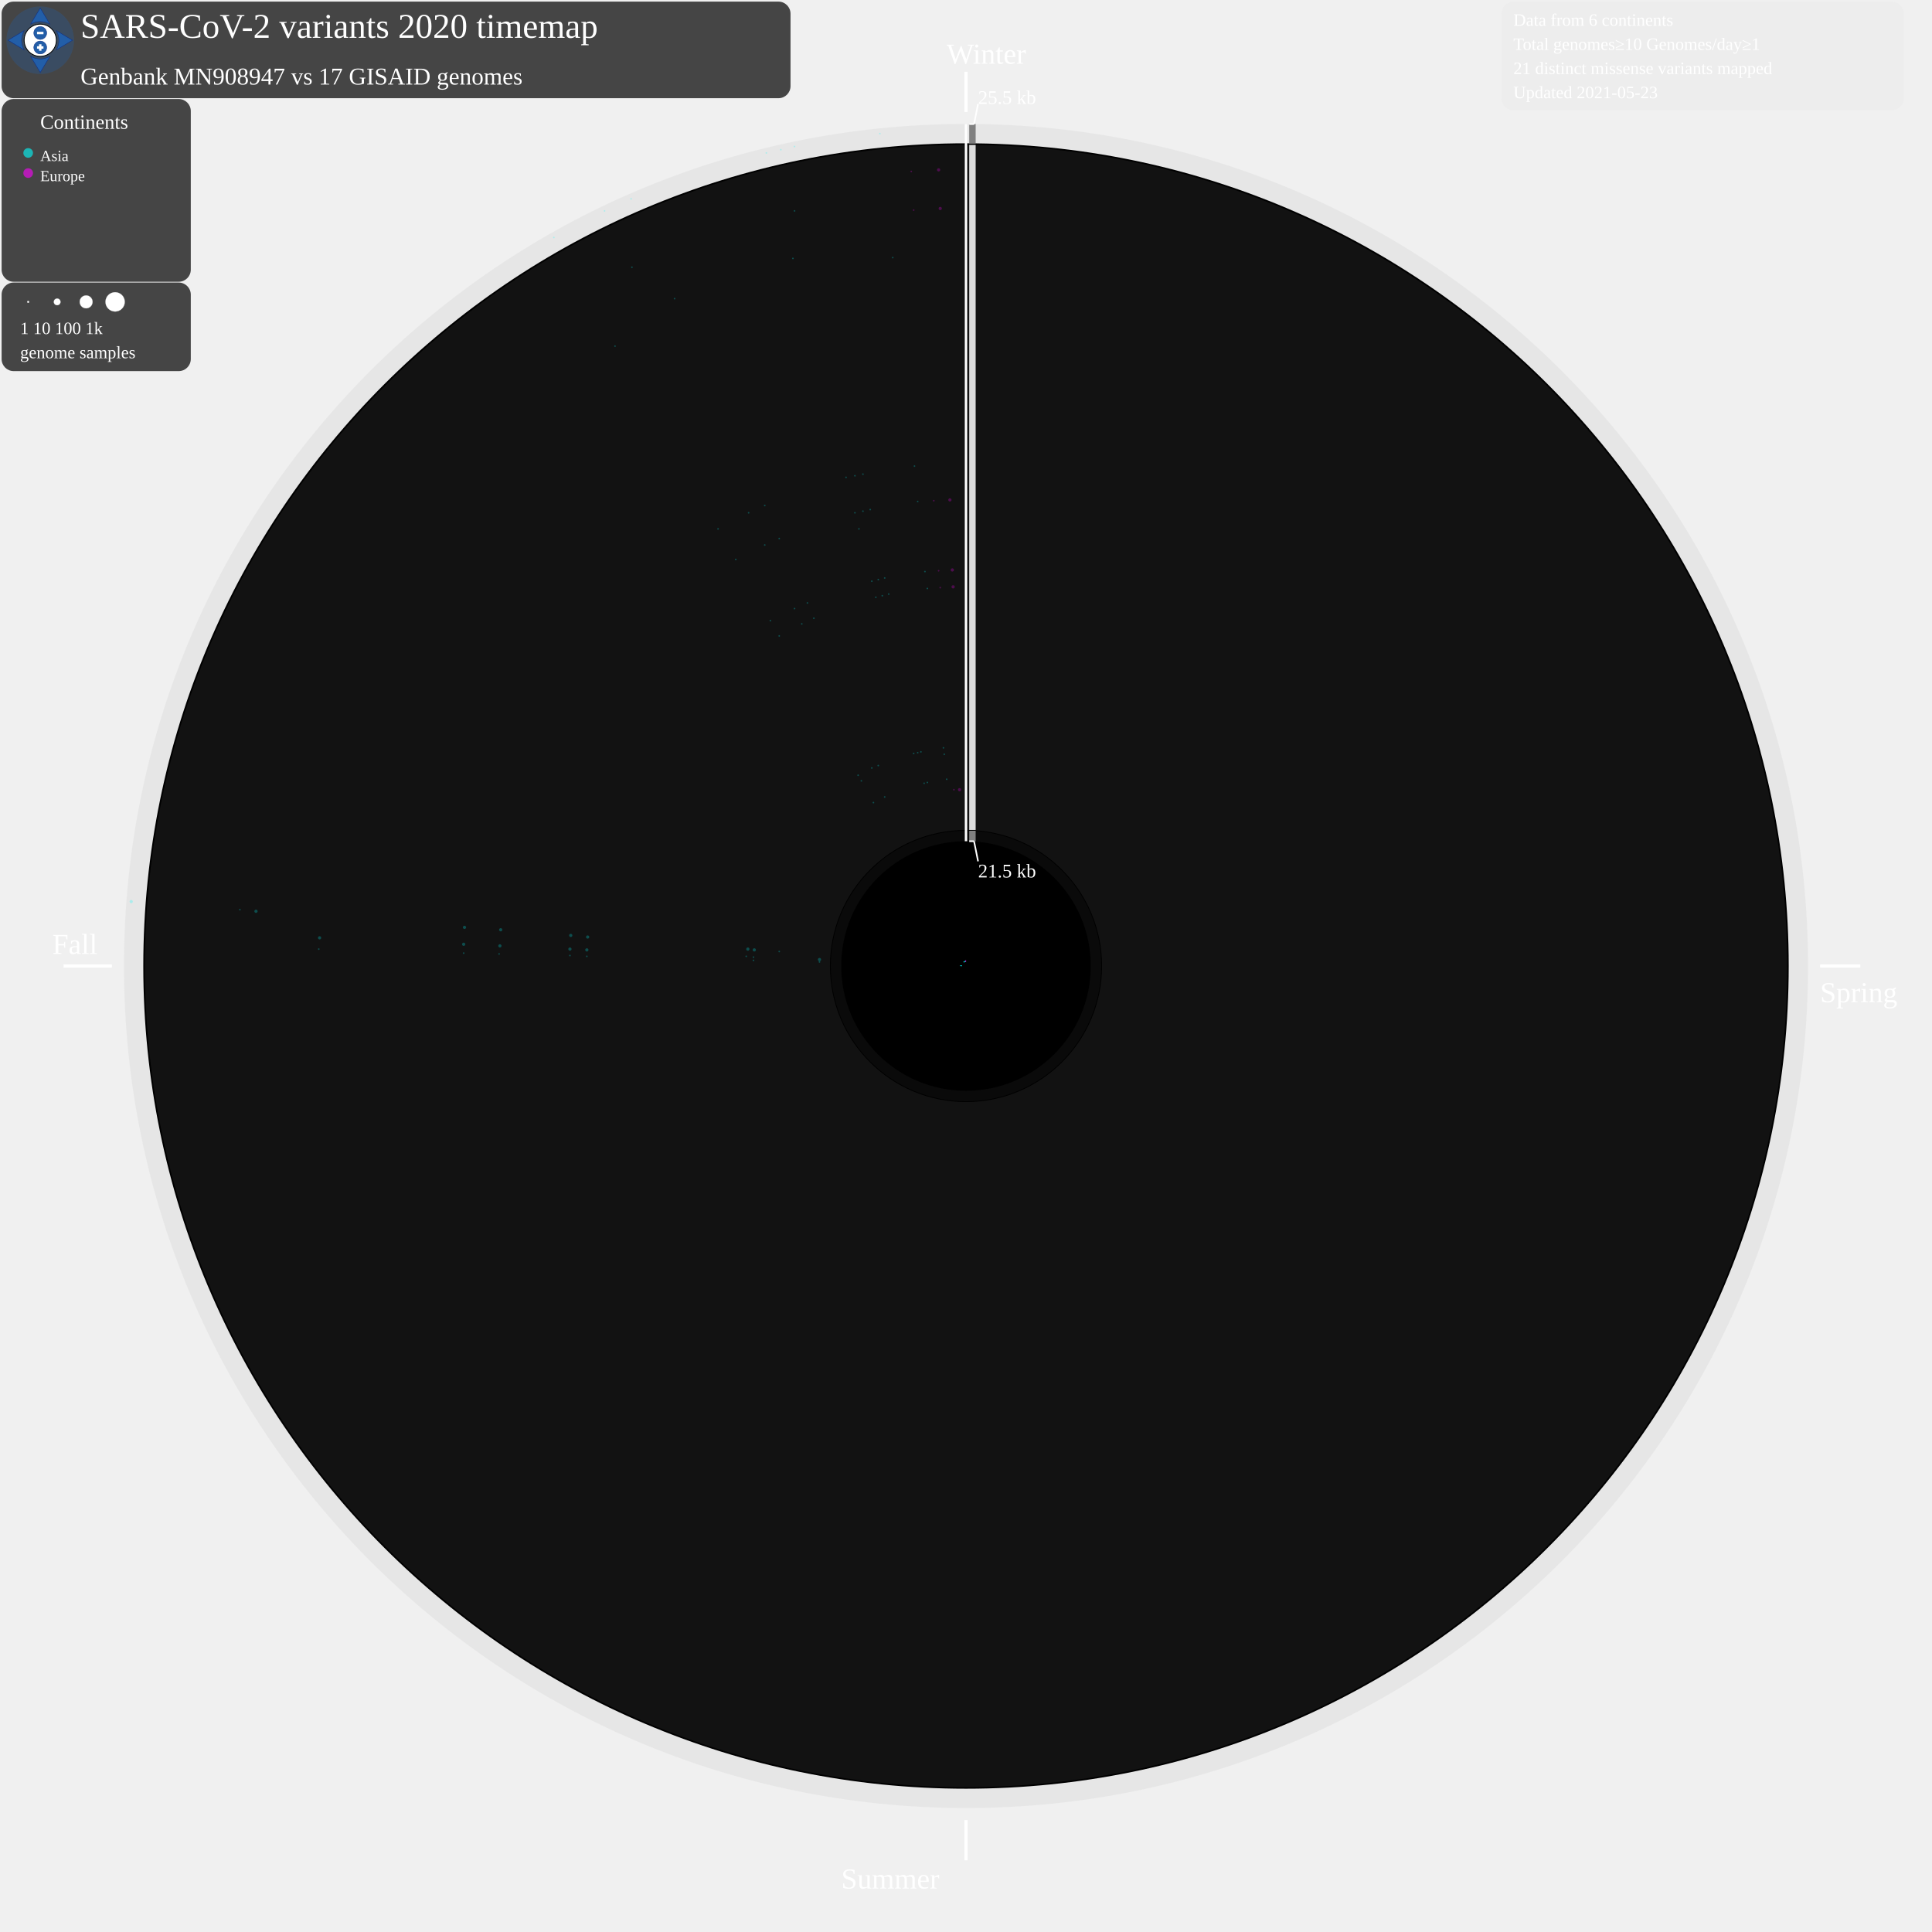
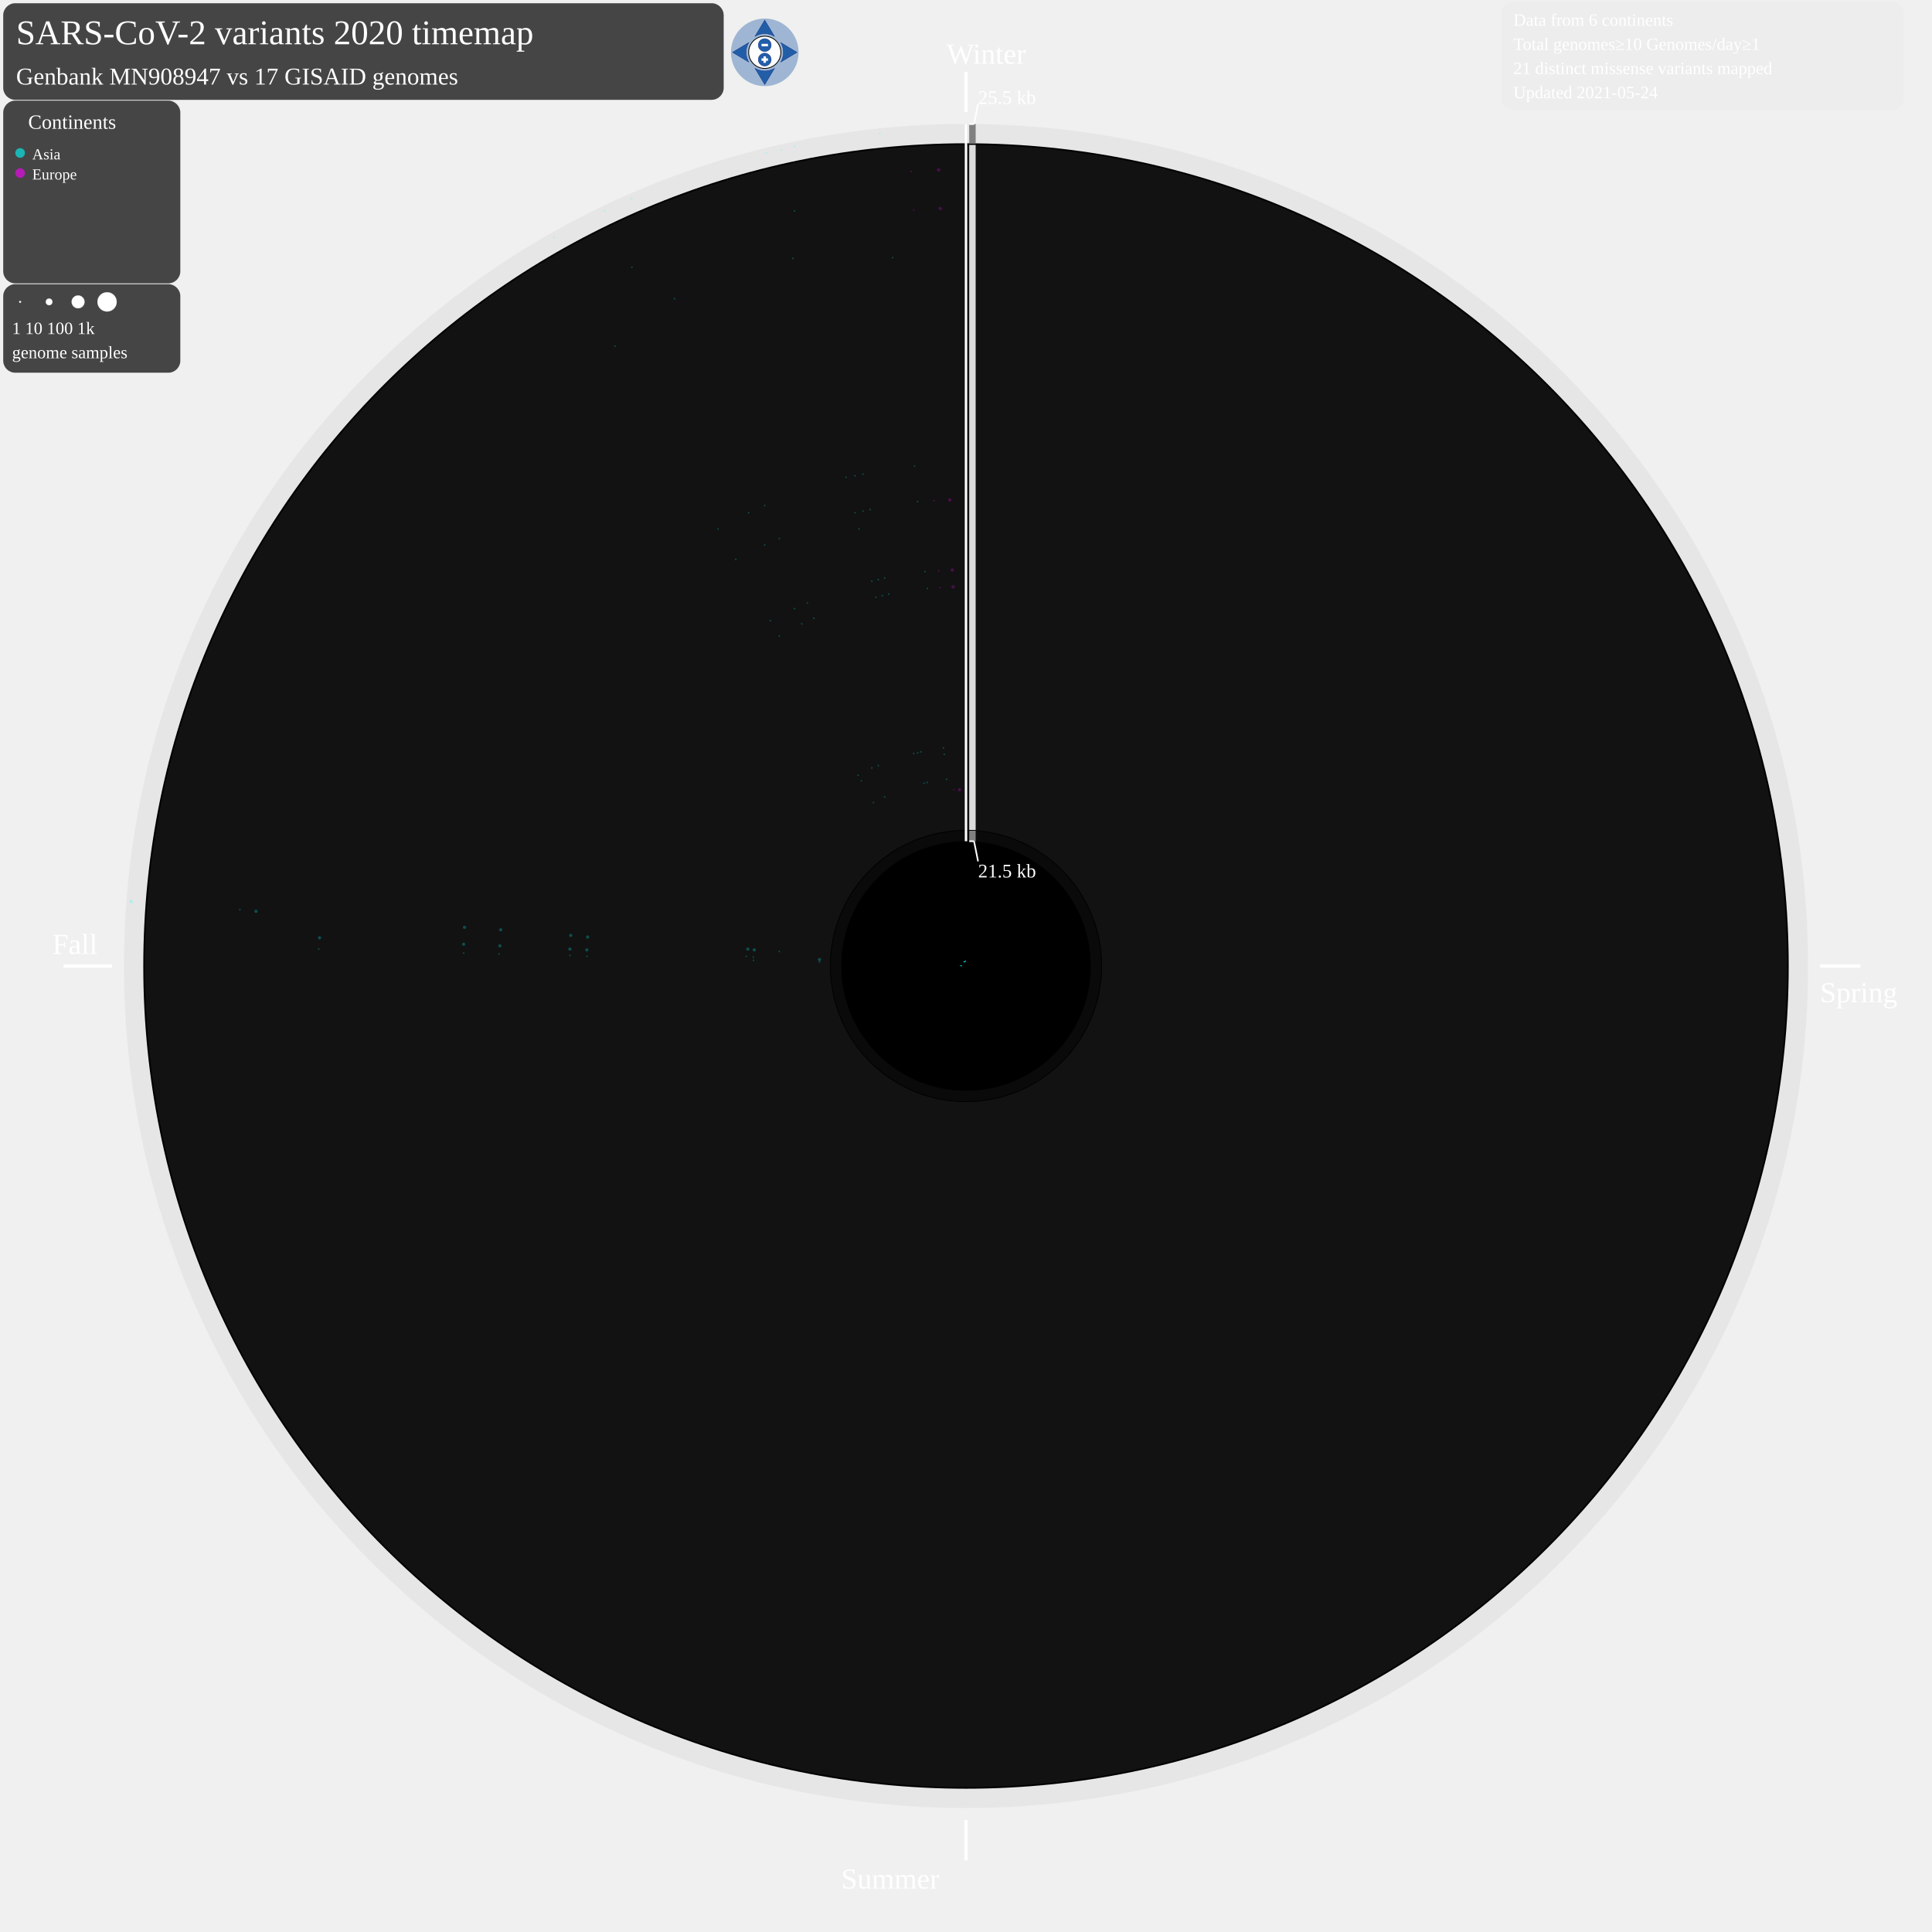
<svg xmlns="http://www.w3.org/2000/svg" width="2400" height="2400" style="background-color:black" viewBox="0 0 2400 2400" id="map-svg">
  <defs>
    <style type="text/css">
	.sb {
	stroke-width:0.8;
	stroke-opacity:50%;
	}
	.compass {
	fill: #fff;
	stroke: #000;
	stroke-width: 1;
	}
	.button {
	fill: #225EA8;
	stroke: #0C2C84;
	stroke-width: 0.5;
	stroke-miterlimit:6;
	stroke-linecap: round;
	}
	.button:hover {
	stroke-width: 1;
	}
	.plus-minus {
	fill: #fff;
	pointer-events: none;
	}
	.cv {
	stroke: none;
	fill-opacity:0.25;
	}
	a:link, a:visited {
	cursor: pointer;
	}
	a:hover, a:active {
	outline: dotted 2px yellow;
	}
	g:hover, g:active {
	outline: dotted 2px yellow;
	}
	.static {
	cursor: not-allowed;
	}
	.draggable, .draggable-group {
	cursor: pointer;
	}
	svg text {
	cursor: default;
	-webkit-user-select: none;
	-moz-user-select: none;
	-ms-user-select: none;
	user-select: none;
	}
	</style>
  </defs>
-   <text font-size="3.6em" x="100" y="47" fill="white">SARS-CoV-2 variants 2020 timemap</text>
+   <text font-size="3.6em" x="20" y="55" fill="white">SARS-CoV-2 variants 2020 timemap</text>
  <g id="matrix-group" transform="matrix(1 0 0 1 0 0)" class="draggable-group">
    <circle cx="1200" cy="1200" r="1046" style="fill:grey;stroke:black;stroke-width:0;fill-opacity:0.085;" />
    <circle cx="1200" cy="1200" r="1022" style="fill:black;stroke:black;stroke-width:0;fill-opacity:1;" />
    <circle cx="1200" cy="1200" r="1020" style="fill:gainsboro;stroke:black;stroke-width:0;fill-opacity:0.085;" />
    <circle cx="1200" cy="1200" r="169" style="fill:black;stroke:black;stroke-width:0;fill-opacity:1;" />
    <circle cx="1200" cy="1200" r="168" style="fill:grey;stroke:black;stroke-width:0;fill-opacity:0.085;" />
    <circle cx="1200" cy="1200" r="155" style="fill:black;stroke:black;stroke-width:0;fill-opacity:1;" />
    <line x1="1200" y1="89.131" x2="1200" y2="139.131" style="stroke:white;stroke-width:4" />
    <text font-size="3.0em" x="1176" y="79.131" fill="white">Winter</text>
    <line x1="2261" y1="1200" x2="2311" y2="1200" style="stroke:white;stroke-width:4" />
    <text font-size="3.0em" x="2261" y="1245" fill="white">Spring</text>
    <line x1="1200" y1="2261" x2="1200" y2="2311" style="stroke:white;stroke-width:4" />
    <text font-size="3.0em" x="1045" y="2346" fill="white">Summer</text>
    <line x1="139" y1="1200" x2="79" y2="1200" style="stroke:white;stroke-width:4" />
    <text font-size="3.0em" x="65" y="1185" fill="white">Fall</text>
    <g>
      <line x1="1208" y1="1045" x2="1208" y2="1032" style="stroke:grey;stroke-width:8" />
    </g>
    <g>
      <line x1="1208" y1="1031" x2="1208" y2="180" style="stroke:gainsboro;stroke-width:8" />
    </g>
    <g>
      <line x1="1208" y1="178" x2="1208" y2="154" style="stroke:grey;stroke-width:8" />
    </g>
    <line x1="1200" y1="154.131" x2="1200" y2="1045" style="stroke:white;stroke-width:3" />
    <line x1="1204" y1="154.131" x2="1210" y2="154.131" style="stroke:white;stroke-width:2" />
    <line x1="1210" y1="154.131" x2="1215" y2="129.131" style="stroke:white;stroke-width:2" />
    <line x1="1204" y1="1045" x2="1210" y2="1045" style="stroke:white;stroke-width:2" />
    <line x1="1210" y1="1045" x2="1215" y2="1070" style="stroke:white;stroke-width:2" />
    <text font-size="2.0em" x="1215" y="129.131" fill="white">25.5 kb</text>
    <text font-size="2.0em" x="1215" y="1090" fill="white">21.5 kb</text>
    <g>
      <line x1="1195.0" y1="1199.9" x2="1193.6" y2="1199.8" style="stroke:cyan;" class="sb" />
    </g>
    <g>
      <circle cx="1018" cy="1195" r="1" style="fill:cyan;" class="cv" />
    </g>
    <g>
      <circle cx="936" cy="1193" r="1" style="fill:cyan;" class="cv" />
    </g>
    <g>
      <circle cx="729" cy="1188" r="1" style="fill:cyan;" class="cv" />
    </g>
    <g>
      <circle cx="708" cy="1187" r="1" style="fill:cyan;" class="cv" />
    </g>
    <g>
      <circle cx="620" cy="1185" r="1" style="fill:cyan;" class="cv" />
    </g>
    <g>
      <circle cx="576" cy="1184" r="1" style="fill:cyan;" class="cv" />
    </g>
    <g>
      <circle cx="396" cy="1179" r="1" style="fill:cyan;" class="cv" />
    </g>
    <g>
      <line x1="1195.0" y1="1199.8" x2="1192.3" y2="1199.7" style="stroke:cyan;" class="sb" />
    </g>
    <g>
      <circle cx="1018" cy="1192" r="2" style="fill:cyan;" class="cv" />
    </g>
    <g>
      <circle cx="936" cy="1189" r="1" style="fill:cyan;" class="cv" />
    </g>
    <g>
      <circle cx="927" cy="1188" r="1" style="fill:cyan;" class="cv" />
    </g>
    <g>
      <circle cx="729" cy="1180" r="2" style="fill:cyan;" class="cv" />
    </g>
    <g>
      <circle cx="708" cy="1179" r="2" style="fill:cyan;" class="cv" />
    </g>
    <g>
      <circle cx="621" cy="1175" r="2" style="fill:cyan;" class="cv" />
    </g>
    <g>
      <circle cx="576" cy="1173" r="2" style="fill:cyan;" class="cv" />
    </g>
    <g>
      <circle cx="397" cy="1165" r="2" style="fill:cyan;" class="cv" />
    </g>
    <g>
      <line x1="1195.0" y1="1199.6" x2="1192.9" y2="1199.4" style="stroke:cyan;" class="sb" />
    </g>
    <g>
      <circle cx="968" cy="1182" r="1" style="fill:cyan;" class="cv" />
    </g>
    <g>
      <circle cx="937" cy="1180" r="2" style="fill:cyan;" class="cv" />
    </g>
    <g>
      <circle cx="929" cy="1179" r="2" style="fill:cyan;" class="cv" />
    </g>
    <g>
      <circle cx="730" cy="1164" r="2" style="fill:cyan;" class="cv" />
    </g>
    <g>
      <circle cx="709" cy="1162" r="2" style="fill:cyan;" class="cv" />
    </g>
    <g>
      <circle cx="622" cy="1155" r="2" style="fill:cyan;" class="cv" />
    </g>
    <g>
      <circle cx="577" cy="1152" r="2" style="fill:cyan;" class="cv" />
    </g>
    <g>
      <circle cx="318" cy="1132" r="2" style="fill:cyan;" class="cv" />
    </g>
    <g>
      <circle cx="298" cy="1130" r="1" style="fill:cyan;" class="cv" />
    </g>
    <g>
      <circle cx="163" cy="1120" r="2" style="fill:cyan;" class="cv" />
    </g>
    <g>
      <line x1="1197.5" y1="1195.6" x2="1196.9" y2="1194.5" style="stroke:cyan;" class="sb" />
    </g>
    <g>
      <circle cx="1085" cy="997" r="1" style="fill:cyan;" class="cv" />
    </g>
    <g>
      <circle cx="1070" cy="970" r="1" style="fill:cyan;" class="cv" />
    </g>
    <g>
      <circle cx="1066" cy="963" r="1" style="fill:cyan;" class="cv" />
    </g>
    <g>
      <circle cx="968" cy="790" r="1" style="fill:cyan;" class="cv" />
    </g>
    <g>
      <circle cx="957" cy="771" r="1" style="fill:cyan;" class="cv" />
    </g>
    <g>
      <circle cx="914" cy="695" r="1" style="fill:cyan;" class="cv" />
    </g>
    <g>
      <circle cx="892" cy="657" r="1" style="fill:cyan;" class="cv" />
    </g>
    <g>
      <circle cx="764" cy="430" r="1" style="fill:cyan;" class="cv" />
    </g>
    <g>
      <circle cx="688" cy="295" r="1" style="fill:cyan;" class="cv" />
    </g>
    <g>
      <line x1="1197.8" y1="1195.5" x2="1197.3" y2="1194.3" style="stroke:cyan;" class="sb" />
    </g>
    <g>
      <circle cx="1099" cy="990" r="1" style="fill:cyan;" class="cv" />
    </g>
    <g>
      <circle cx="1083" cy="954" r="1" style="fill:cyan;" class="cv" />
    </g>
    <g>
      <circle cx="996" cy="775" r="1" style="fill:cyan;" class="cv" />
    </g>
    <g>
      <circle cx="987" cy="756" r="1" style="fill:cyan;" class="cv" />
    </g>
    <g>
      <circle cx="950" cy="677" r="1" style="fill:cyan;" class="cv" />
    </g>
    <g>
      <circle cx="930" cy="637" r="1" style="fill:cyan;" class="cv" />
    </g>
    <g>
      <circle cx="785" cy="332" r="1" style="fill:cyan;" class="cv" />
    </g>
    <g>
      <circle cx="751" cy="262" r="1" style="fill:cyan;" class="cv" />
    </g>
    <g>
      <line x1="1198.0" y1="1195.4" x2="1197.5" y2="1194.2" style="stroke:cyan;" class="sb" />
    </g>
    <g>
      <circle cx="1091" cy="951" r="1" style="fill:cyan;" class="cv" />
    </g>
    <g>
      <circle cx="1011" cy="768" r="1" style="fill:cyan;" class="cv" />
    </g>
    <g>
      <circle cx="1003" cy="749" r="1" style="fill:cyan;" class="cv" />
    </g>
    <g>
      <circle cx="968" cy="669" r="1" style="fill:cyan;" class="cv" />
    </g>
    <g>
      <circle cx="950" cy="628" r="1" style="fill:cyan;" class="cv" />
    </g>
    <g>
      <circle cx="838" cy="371" r="1" style="fill:cyan;" class="cv" />
    </g>
    <g>
      <circle cx="784" cy="247" r="1" style="fill:cyan;" class="cv" />
    </g>
    <g>
      <line x1="1198.8" y1="1195.1" x2="1198.5" y2="1193.8" style="stroke:cyan;" class="sb" />
    </g>
    <g>
      <circle cx="1135" cy="936" r="1" style="fill:cyan;" class="cv" />
    </g>
    <g>
      <circle cx="1088" cy="742" r="1" style="fill:cyan;" class="cv" />
    </g>
    <g>
      <circle cx="1083" cy="722" r="1" style="fill:cyan;" class="cv" />
    </g>
    <g>
      <circle cx="1067" cy="657" r="1" style="fill:cyan;" class="cv" />
    </g>
    <g>
      <circle cx="1062" cy="637" r="1" style="fill:cyan;" class="cv" />
    </g>
    <g>
      <circle cx="1051" cy="593" r="1" style="fill:cyan;" class="cv" />
    </g>
    <g>
      <circle cx="985" cy="321" r="1" style="fill:cyan;" class="cv" />
    </g>
    <g>
      <circle cx="952" cy="190" r="1" style="fill:cyan;" class="cv" />
    </g>
    <g>
      <line x1="1198.9" y1="1195.1" x2="1198.6" y2="1193.8" style="stroke:cyan;" class="sb" />
    </g>
    <g>
      <circle cx="1148" cy="973" r="1" style="fill:cyan;" class="cv" />
    </g>
    <g>
      <circle cx="1140" cy="935" r="1" style="fill:cyan;" class="cv" />
    </g>
    <g>
      <circle cx="1096" cy="740" r="1" style="fill:cyan;" class="cv" />
    </g>
    <g>
      <circle cx="1091" cy="720" r="1" style="fill:cyan;" class="cv" />
    </g>
    <g>
      <circle cx="1072" cy="635" r="1" style="fill:cyan;" class="cv" />
    </g>
    <g>
      <circle cx="1062" cy="591" r="1" style="fill:cyan;" class="cv" />
    </g>
    <g>
      <circle cx="987" cy="262" r="1" style="fill:cyan;" class="cv" />
    </g>
    <g>
      <circle cx="970" cy="186" r="1" style="fill:cyan;" class="cv" />
    </g>
    <g>
      <line x1="1199.0" y1="1195.1" x2="1198.7" y2="1193.8" style="stroke:cyan;" class="sb" />
    </g>
    <g>
      <circle cx="1152" cy="972" r="1" style="fill:cyan;" class="cv" />
    </g>
    <g>
      <circle cx="1144" cy="934" r="1" style="fill:cyan;" class="cv" />
    </g>
    <g>
      <circle cx="1104" cy="738" r="1" style="fill:cyan;" class="cv" />
    </g>
    <g>
      <circle cx="1099" cy="718" r="1" style="fill:cyan;" class="cv" />
    </g>
    <g>
      <circle cx="1081" cy="633" r="1" style="fill:cyan;" class="cv" />
    </g>
    <g>
      <circle cx="1072" cy="589" r="1" style="fill:cyan;" class="cv" />
    </g>
    <g>
      <circle cx="987" cy="182" r="1" style="fill:cyan;" class="cv" />
    </g>
    <g>
      <line x1="1199.5" y1="1195.0" x2="1199.3" y2="1193.7" style="stroke:cyan;" class="sb" />
    </g>
    <g>
      <circle cx="1176" cy="968" r="1" style="fill:cyan;" class="cv" />
    </g>
    <g>
      <circle cx="1173" cy="937" r="1" style="fill:cyan;" class="cv" />
    </g>
    <g>
      <circle cx="1172" cy="929" r="1" style="fill:cyan;" class="cv" />
    </g>
    <g>
      <circle cx="1152" cy="731" r="1" style="fill:cyan;" class="cv" />
    </g>
    <g>
      <circle cx="1149" cy="710" r="1" style="fill:cyan;" class="cv" />
    </g>
    <g>
      <circle cx="1140" cy="623" r="1" style="fill:cyan;" class="cv" />
    </g>
    <g>
      <circle cx="1136" cy="579" r="1" style="fill:cyan;" class="cv" />
    </g>
    <g>
      <circle cx="1109" cy="320" r="1" style="fill:cyan;" class="cv" />
    </g>
    <g>
      <circle cx="1093" cy="166" r="1" style="fill:cyan;" class="cv" />
    </g>
    <g>
      <line x1="1199.7" y1="1195.0" x2="1199.6" y2="1193.7" style="stroke:fuchsia;" class="sb" />
    </g>
    <g>
      <circle cx="1185" cy="981" r="1" style="fill:fuchsia;" class="cv" />
    </g>
    <g>
      <circle cx="1168" cy="730" r="1" style="fill:fuchsia;" class="cv" />
    </g>
    <g>
      <circle cx="1166" cy="709" r="1" style="fill:fuchsia;" class="cv" />
    </g>
    <g>
      <circle cx="1160" cy="622" r="1" style="fill:fuchsia;" class="cv" />
    </g>
    <g>
      <circle cx="1135" cy="261" r="1" style="fill:fuchsia;" class="cv" />
    </g>
    <g>
      <circle cx="1132" cy="213" r="1" style="fill:fuchsia;" class="cv" />
    </g>
    <g>
      <line x1="1199.8" y1="1195.0" x2="1199.7" y2="1192.3" style="stroke:fuchsia;" class="sb" />
    </g>
    <g>
      <circle cx="1192" cy="981" r="2" style="fill:fuchsia;" class="cv" />
    </g>
    <g>
      <circle cx="1184" cy="729" r="2" style="fill:fuchsia;" class="cv" />
    </g>
    <g>
      <circle cx="1183" cy="708" r="2" style="fill:fuchsia;" class="cv" />
    </g>
    <g>
      <circle cx="1180" cy="621" r="2" style="fill:fuchsia;" class="cv" />
    </g>
    <g>
      <circle cx="1168" cy="259" r="2" style="fill:fuchsia;" class="cv" />
    </g>
    <g>
      <circle cx="1166" cy="211" r="2" style="fill:fuchsia;" class="cv" />
    </g>
  </g>
-   <rect x="2" y="2" width="980" height="120" rx="15" style="fill:#1B1B1B;stroke-width:0;fill-opacity:0.8;" />
+   <rect x="4" y="4" width="895" height="120" rx="15" style="fill:#1B1B1B;stroke-width:0;fill-opacity:0.8;" />
  <a href="https://bcgsc.github.io/SARS2/">
-     <text font-size="3.6em" x="100" y="47" fill="white">SARS-CoV-2 variants 2020 timemap</text>
+     <text font-size="3.6em" x="20" y="55" fill="white">SARS-CoV-2 variants 2020 timemap</text>
  </a>
-   <text font-size="2.5em" x="100" y="105" fill="white">Genbank MN908947 vs 17 GISAID genomes</text>
-   <circle cx="50" cy="50" r="42" fill="#225EA8" opacity="0.3" />
-   <path class="button" d="M50 10 l12   20 a40, 70 0 0,0 -24,  0z" />
-   <path class="button" d="M10 50 l20  -12 a70, 40 0 0,0   0, 24z" />
-   <path class="button" d="M50 90 l12  -20 a40, 70 0 0,1 -24,  0z" />
-   <path class="button" d="M90 50 l-20 -12 a70, 40 0 0,1   0, 24z" />
-   <circle class="compass" cx="50" cy="50" r="20" />
-   <circle class="button" cx="50" cy="41" r="8" />
-   <circle class="button" cx="50" cy="59" r="8" />
-   <rect class="plus-minus" x="46" y="39.5" width="8" height="3" />
-   <rect class="plus-minus" x="46" y="57.5" width="8" height="3" />
-   <rect class="plus-minus" x="48.5" y="55" width="3" height="8" />
-   <rect x="2" y="123" width="235" height="227" rx="15" style="fill:#1B1B1B;stroke-width:0;fill-opacity:0.8;" />
-   <rect x="2" y="351" width="235" height="110" rx="15" style="fill:#1B1B1B;stroke-width:0;fill-opacity:0.8;" />
-   <text font-size="2.1em" x="50" y="160" fill="white">Continents</text>
-   <circle cx="35" cy="190" r="6" style="fill:cyan;stroke:black;stroke-width:0;fill-opacity:0.6;" />
-   <text font-size="1.6em" x="50" y="200" fill="white">Asia</text>
-   <circle cx="35" cy="215" r="6" style="fill:fuchsia;stroke:black;stroke-width:0;fill-opacity:0.6;" />
-   <text font-size="1.6em" x="50" y="225" fill="white">Europe</text>
-   <circle cx="35" cy="375" r="1.204" style="fill:white;stroke:lightgrey;stroke-width:0.2;" />
-   <circle cx="71" cy="375" r="4.166" style="fill:white;stroke:lightgrey;stroke-width:0.2;" />
-   <circle cx="107" cy="375" r="8.017" style="fill:white;stroke:lightgrey;stroke-width:0.2;" />
-   <circle cx="143" cy="375" r="12.002" style="fill:white;stroke:lightgrey;stroke-width:0.2;" />
-   <text font-size="1.8em" x="25" y="415" fill="white">1      10        100        1k</text>
-   <text font-size="1.8em" x="25" y="445" fill="white">genome samples</text>
+   <text font-size="2.5em" x="20" y="105" fill="white">Genbank MN908947 vs 17 GISAID genomes</text>
+   <circle cx="950" cy="65" r="42" fill="#225EA8" opacity="0.4" />
+   <path class="button" d="M950 25 l12   20 a40, 70 0 0,0 -24,  0z" />
+   <path class="button" d="M910 65 l20  -12 a70, 40 0 0,0   0, 24z" />
+   <path class="button" d="M950 105 l12  -20 a40, 70 0 0,1 -24,  0z" />
+   <path class="button" d="M990 65 l-20 -12 a70, 40 0 0,1   0, 24z" />
+   <circle class="compass" cx="950" cy="65" r="20" />
+   <circle class="button" cx="950" cy="56" r="8" />
+   <circle class="button" cx="950" cy="74" r="8" />
+   <rect class="plus-minus" x="946" y="54.5" width="8" height="3" />
+   <rect class="plus-minus" x="946" y="72.5" width="8" height="3" />
+   <rect class="plus-minus" x="948.5" y="70" width="3" height="8" />
+   <rect x="4" y="125" width="220" height="227" rx="15" style="fill:#1B1B1B;stroke-width:0;fill-opacity:0.8;" />
+   <rect x="4" y="353" width="220" height="110" rx="15" style="fill:#1B1B1B;stroke-width:0;fill-opacity:0.8;" />
+   <text font-size="2.1em" x="35" y="160" fill="white">Continents</text>
+   <circle cx="25" cy="190" r="6" style="fill:cyan;stroke:black;stroke-width:0;fill-opacity:0.6;" />
+   <text font-size="1.6em" x="40" y="198" fill="white">Asia</text>
+   <circle cx="25" cy="215" r="6" style="fill:fuchsia;stroke:black;stroke-width:0;fill-opacity:0.6;" />
+   <text font-size="1.6em" x="40" y="223" fill="white">Europe</text>
+   <circle cx="25" cy="375" r="1.204" style="fill:white;stroke:lightgrey;stroke-width:0.2;" />
+   <circle cx="61" cy="375" r="4.166" style="fill:white;stroke:lightgrey;stroke-width:0.2;" />
+   <circle cx="97" cy="375" r="8.017" style="fill:white;stroke:lightgrey;stroke-width:0.2;" />
+   <circle cx="133" cy="375" r="12.002" style="fill:white;stroke:lightgrey;stroke-width:0.2;" />
+   <text font-size="1.8em" x="15" y="415" fill="white">1      10        100        1k</text>
+   <text font-size="1.8em" x="15" y="445" fill="white">genome samples</text>
  <rect x="1865" y="2" width="500" height="135" rx="15" style="fill:gainsboro;stroke-width:0;fill-opacity:0.15;" />
  <text font-size="1.8em" x="1880" y="32" fill="white">Data from 6 continents</text>
  <text font-size="1.8em" x="1880" y="62" fill="white">Total genomes≥10  Genomes/day≥1</text>
  <text font-size="1.8em" x="1880" y="92" fill="white">21 distinct missense variants mapped</text>
-   <text font-size="1.8em" x="1880" y="122" fill="white">Updated 2021-05-23</text>
+   <text font-size="1.8em" x="1880" y="122" fill="white">Updated 2021-05-24</text>
</svg>
